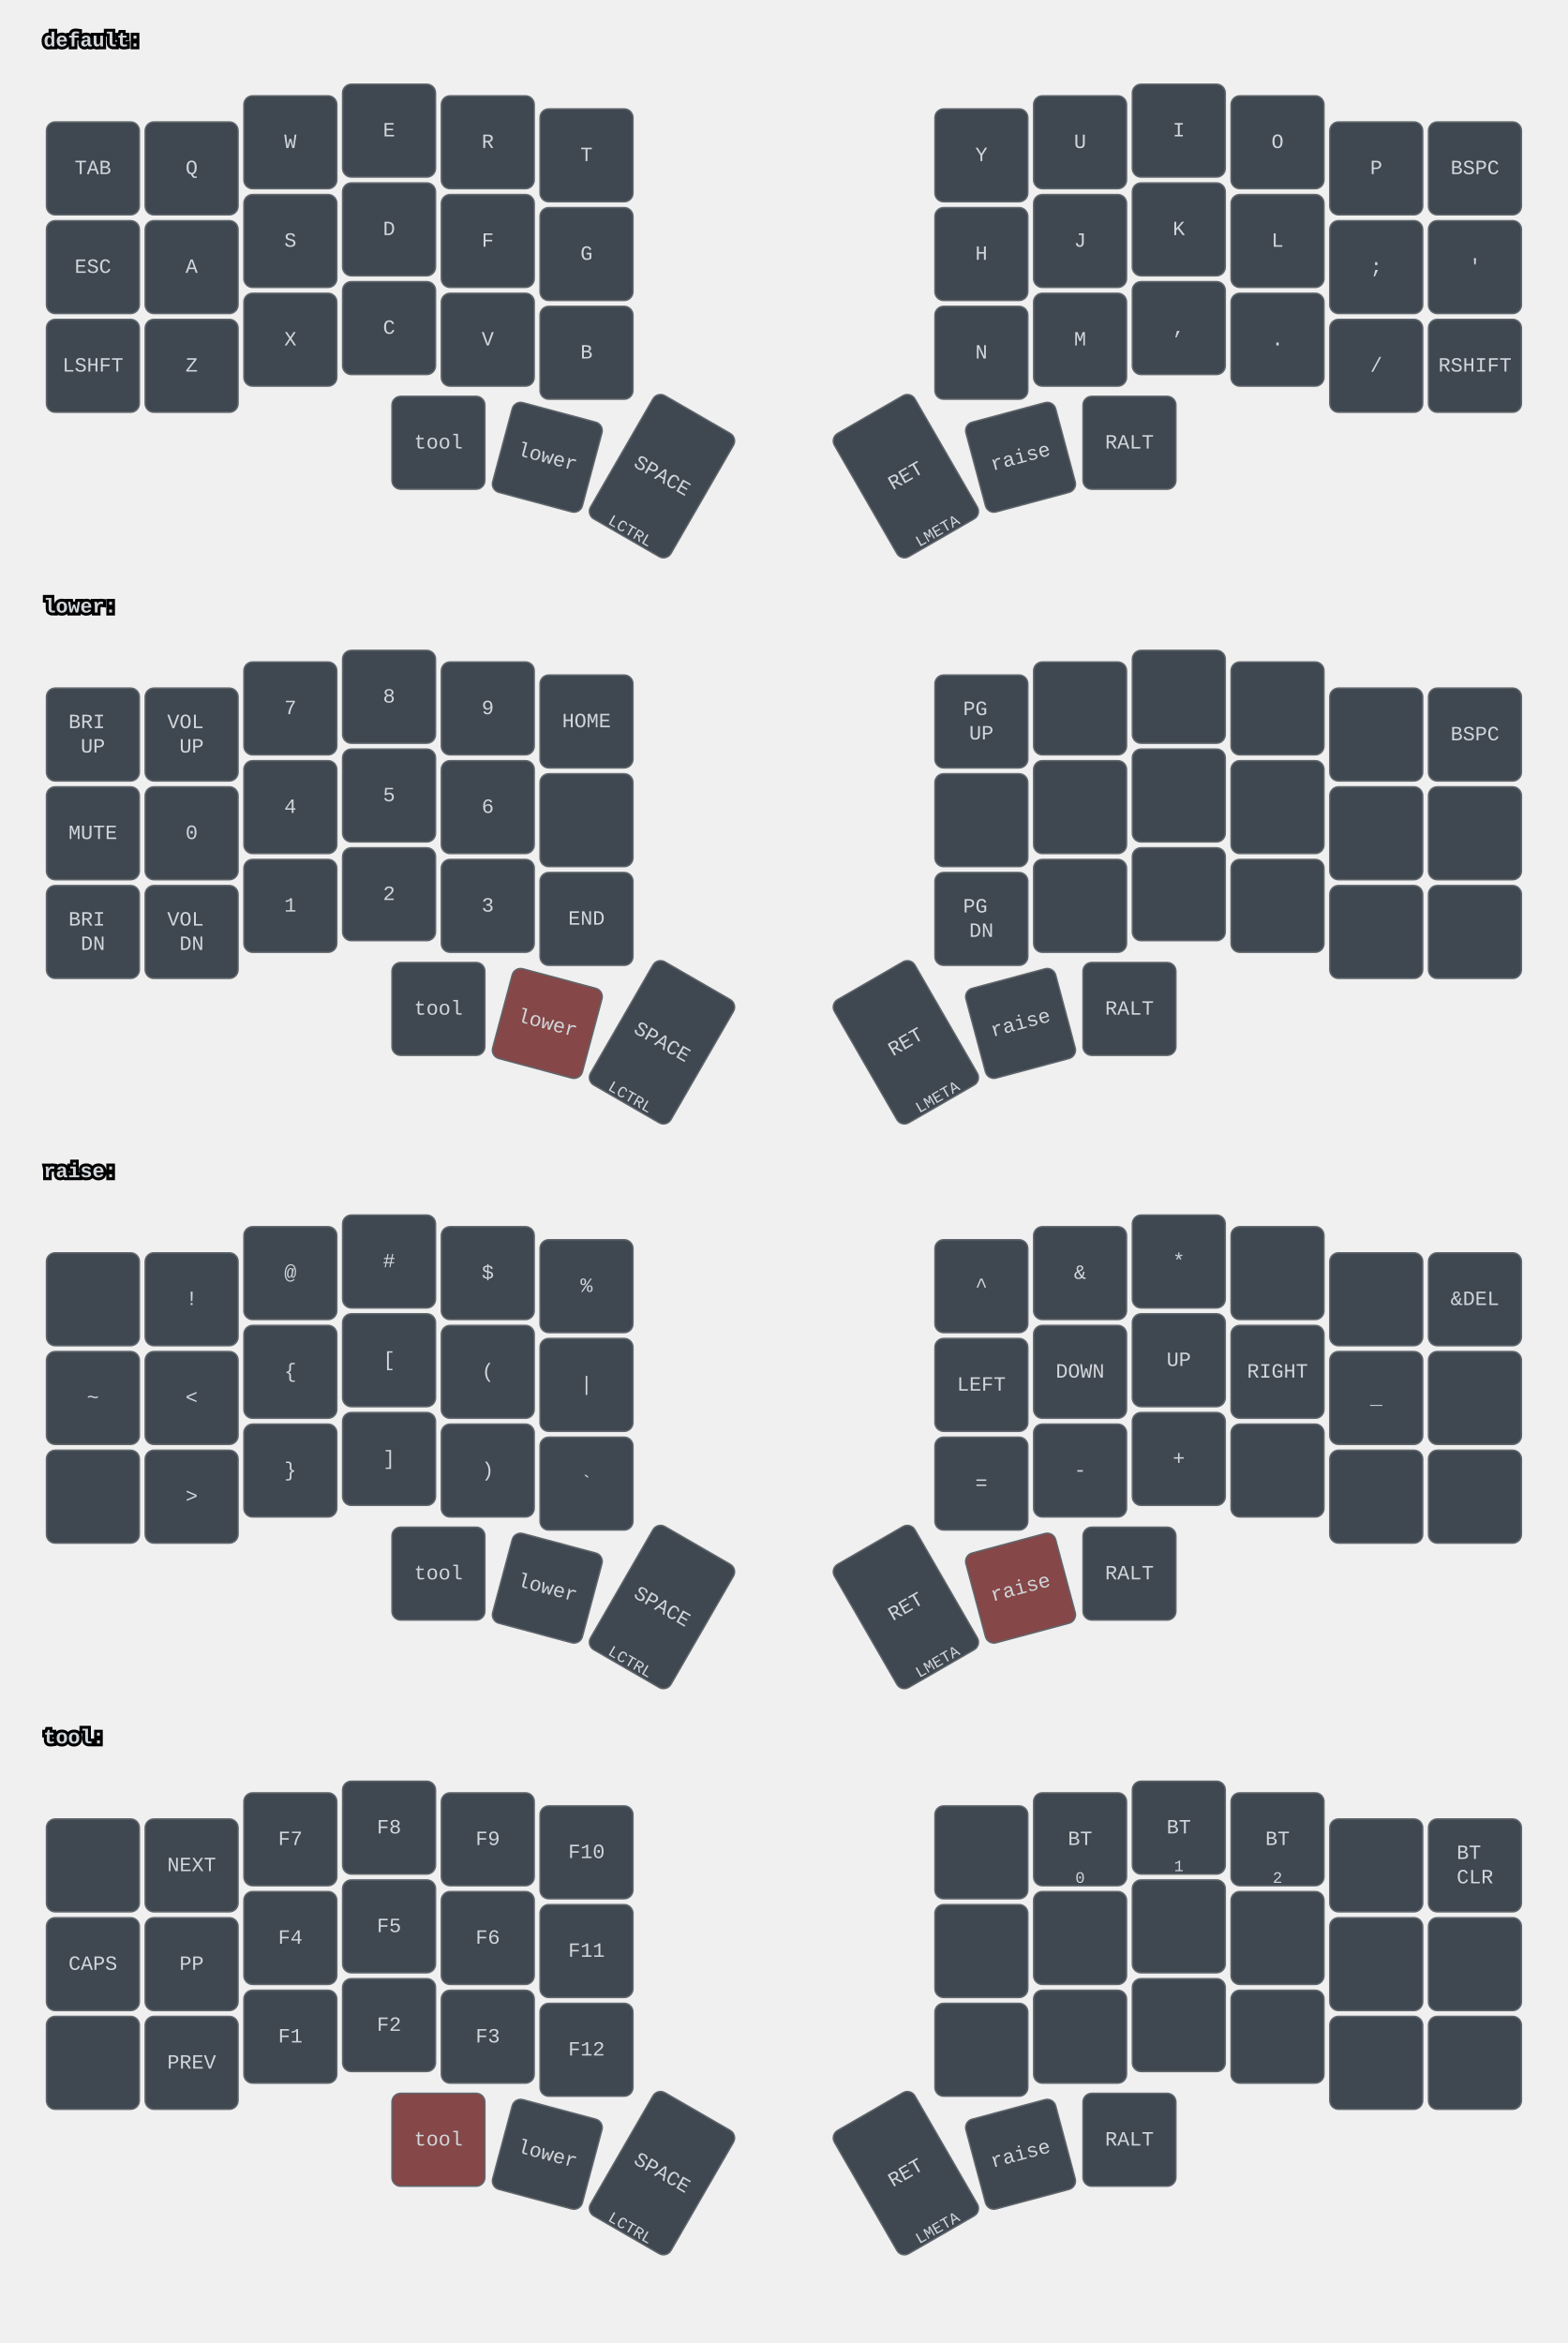
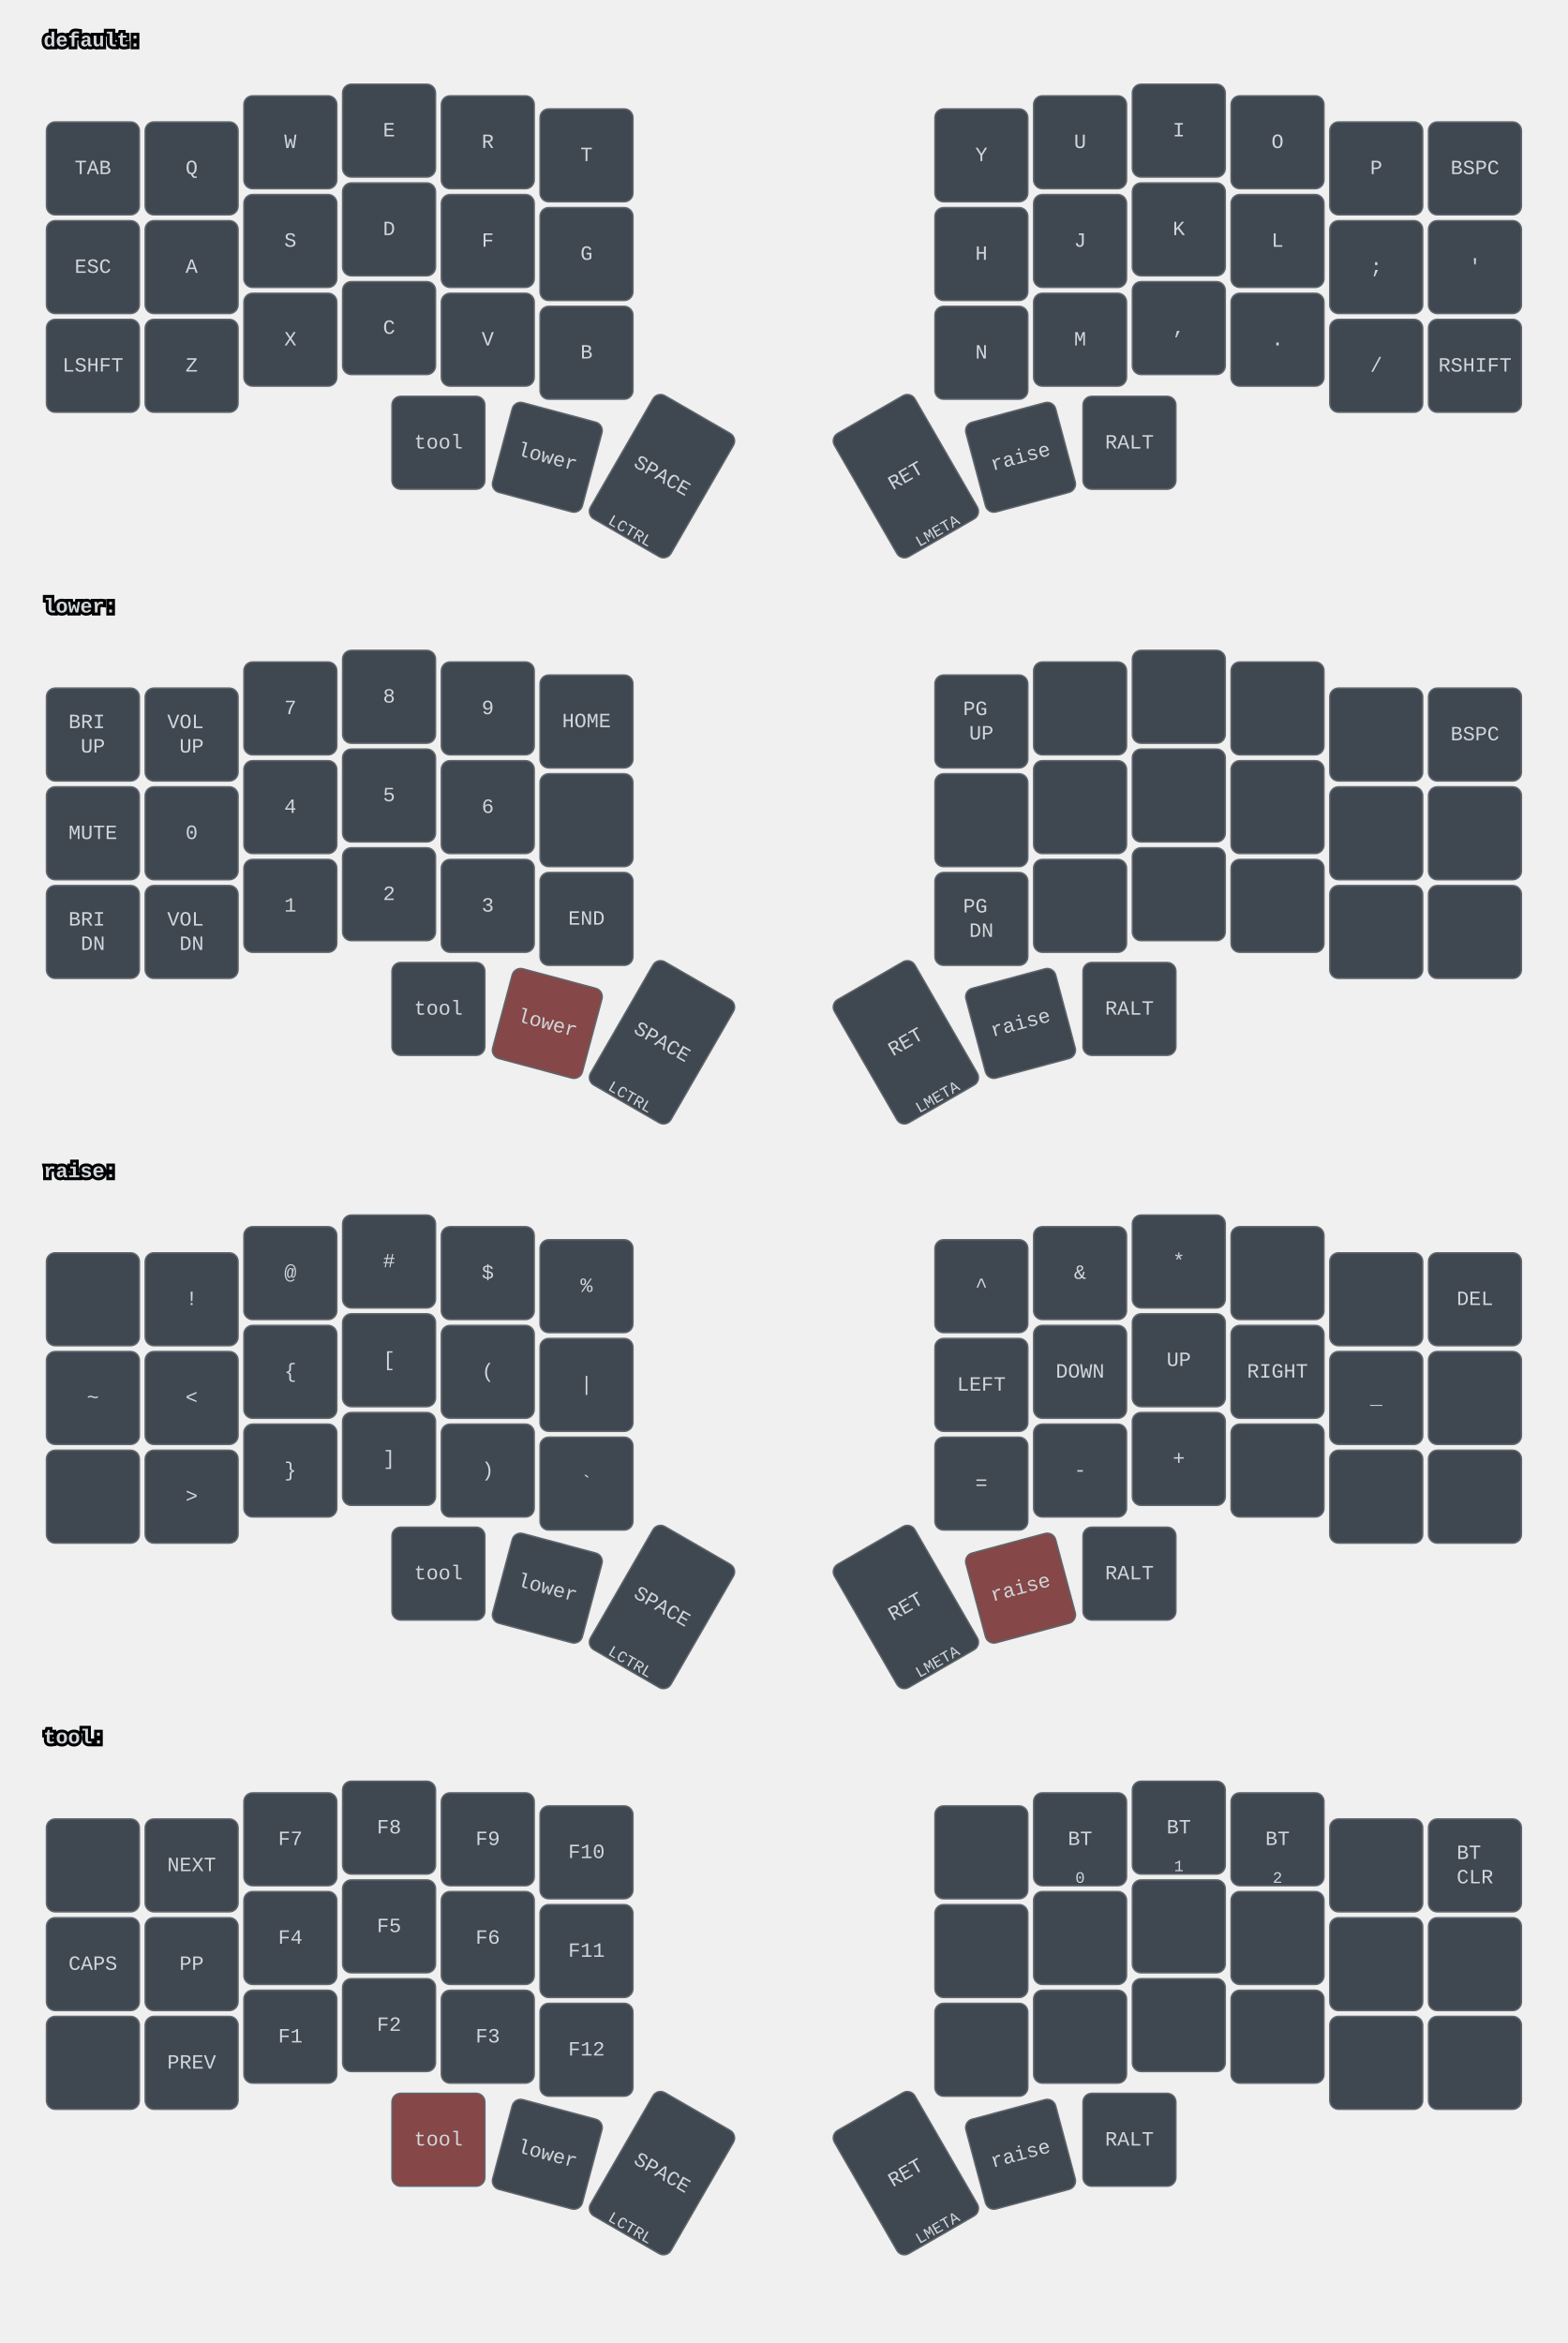
<svg xmlns="http://www.w3.org/2000/svg" width="1080" height="1614" viewBox="0 0 1080 1614" class="keymap">
  <style>/* inherit to force styles through use tags */
svg path {
    fill: inherit;
}

/* font and background color specifications */
svg.keymap {
    font-family: SFMono-Regular,Consolas,Liberation Mono,Menlo,monospace;
    font-size: 14px;
    font-kerning: normal;
    text-rendering: optimizeLegibility;
    fill: #24292e;
}

/* default key styling */
rect.key {
    fill: #f6f8fa;
}

rect.key, rect.combo {
    stroke: #c9cccf;
    stroke-width: 1;
}

/* default key side styling, only used is draw_key_sides is set */
rect.side {
    filter: brightness(90%);
}

/* color accent for combo boxes */
rect.combo, rect.combo-separate {
    fill: #cdf;
}

/* color accent for held keys */
rect.held, rect.combo.held {
    fill: #fdd;
}

/* color accent for ghost (optional) keys */
rect.ghost, rect.combo.ghost {
    stroke-dasharray: 4, 4;
    stroke-width: 2;
}

text {
    text-anchor: middle;
    dominant-baseline: middle;
}

/* styling for layer labels */
text.label {
    font-weight: bold;
    text-anchor: start;
    stroke: white;
    stroke-width: 4;
    paint-order: stroke;
}

/* styling for optional footer */
text.footer {
    text-anchor: end;
    dominant-baseline: auto;
    stroke: white;
    stroke-width: 4;
    paint-order: stroke;
}

/* styling for combo tap, and key hold/shifted label text */
text.combo, text.hold, text.shifted {
    font-size: 11px;
}

text.hold {
    text-anchor: middle;
    dominant-baseline: auto;
}

text.shifted {
    text-anchor: middle;
    dominant-baseline: hanging;
}

/* styling for hold/shifted label text in combo box */
text.combo.hold, text.combo.shifted {
    font-size: 8px;
}

/* lighter symbol for transparent keys */
text.trans {
    fill: #7b7e81;
}

/* styling for combo dendrons */
path.combo {
    stroke-width: 1;
    stroke: gray;
    fill: none;
}

/* Start Tabler Icons Cleanup */
/* cannot use height/width with glyphs */
.icon-tabler &gt; path {
    fill: inherit;
    stroke: inherit;
    stroke-width: 2;
}
/* hide tabler's default box */
.icon-tabler &gt; path[stroke="none"][fill="none"] {
    visibility: hidden;
}
/* End Tabler Icons Cleanup */

svg.keymap { fill: #d1d6db; }
rect.key { fill: #3f4750; }
rect.key, rect.combo { stroke: #60666c; }
rect.combo, rect.combo-separate { fill: #1f3d7a; }
rect.held, rect.combo.held { fill: #854747; }
text.label, text.footer { stroke: black; }
text.trans { fill: #7e8184; }
path.combo { stroke: #7f7f7f; }
</style>
  <g transform="translate(30, 0)" class="layer-default">
    <text x="0" y="28" class="label">default:</text>
    <g transform="translate(0, 56)">
      <g transform="translate(34, 60)" class="key keypos-0">
        <rect rx="6" ry="6" x="-32" y="-32" width="64" height="64" class="key" />
        <text x="0" y="0" class="key tap">TAB</text>
      </g>
      <g transform="translate(102, 60)" class="key keypos-1">
        <rect rx="6" ry="6" x="-32" y="-32" width="64" height="64" class="key" />
        <text x="0" y="0" class="key tap">Q</text>
      </g>
      <g transform="translate(170, 42)" class="key keypos-2">
        <rect rx="6" ry="6" x="-32" y="-32" width="64" height="64" class="key" />
        <text x="0" y="0" class="key tap">W</text>
      </g>
      <g transform="translate(238, 34)" class="key keypos-3">
        <rect rx="6" ry="6" x="-32" y="-32" width="64" height="64" class="key" />
        <text x="0" y="0" class="key tap">E</text>
      </g>
      <g transform="translate(306, 42)" class="key keypos-4">
        <rect rx="6" ry="6" x="-32" y="-32" width="64" height="64" class="key" />
        <text x="0" y="0" class="key tap">R</text>
      </g>
      <g transform="translate(374, 51)" class="key keypos-5">
        <rect rx="6" ry="6" x="-32" y="-32" width="64" height="64" class="key" />
        <text x="0" y="0" class="key tap">T</text>
      </g>
      <g transform="translate(646, 51)" class="key keypos-6">
        <rect rx="6" ry="6" x="-32" y="-32" width="64" height="64" class="key" />
        <text x="0" y="0" class="key tap">Y</text>
      </g>
      <g transform="translate(714, 42)" class="key keypos-7">
        <rect rx="6" ry="6" x="-32" y="-32" width="64" height="64" class="key" />
        <text x="0" y="0" class="key tap">U</text>
      </g>
      <g transform="translate(782, 34)" class="key keypos-8">
        <rect rx="6" ry="6" x="-32" y="-32" width="64" height="64" class="key" />
        <text x="0" y="0" class="key tap">I</text>
      </g>
      <g transform="translate(850, 42)" class="key keypos-9">
        <rect rx="6" ry="6" x="-32" y="-32" width="64" height="64" class="key" />
        <text x="0" y="0" class="key tap">O</text>
      </g>
      <g transform="translate(918, 60)" class="key keypos-10">
        <rect rx="6" ry="6" x="-32" y="-32" width="64" height="64" class="key" />
        <text x="0" y="0" class="key tap">P</text>
      </g>
      <g transform="translate(986, 60)" class="key keypos-11">
        <rect rx="6" ry="6" x="-32" y="-32" width="64" height="64" class="key" />
        <text x="0" y="0" class="key tap">BSPC</text>
      </g>
      <g transform="translate(34, 128)" class="key keypos-12">
        <rect rx="6" ry="6" x="-32" y="-32" width="64" height="64" class="key" />
        <text x="0" y="0" class="key tap">ESC</text>
      </g>
      <g transform="translate(102, 128)" class="key keypos-13">
        <rect rx="6" ry="6" x="-32" y="-32" width="64" height="64" class="key" />
        <text x="0" y="0" class="key tap">A</text>
      </g>
      <g transform="translate(170, 110)" class="key keypos-14">
        <rect rx="6" ry="6" x="-32" y="-32" width="64" height="64" class="key" />
        <text x="0" y="0" class="key tap">S</text>
      </g>
      <g transform="translate(238, 102)" class="key keypos-15">
        <rect rx="6" ry="6" x="-32" y="-32" width="64" height="64" class="key" />
        <text x="0" y="0" class="key tap">D</text>
      </g>
      <g transform="translate(306, 110)" class="key keypos-16">
        <rect rx="6" ry="6" x="-32" y="-32" width="64" height="64" class="key" />
        <text x="0" y="0" class="key tap">F</text>
      </g>
      <g transform="translate(374, 119)" class="key keypos-17">
        <rect rx="6" ry="6" x="-32" y="-32" width="64" height="64" class="key" />
        <text x="0" y="0" class="key tap">G</text>
      </g>
      <g transform="translate(646, 119)" class="key keypos-18">
        <rect rx="6" ry="6" x="-32" y="-32" width="64" height="64" class="key" />
        <text x="0" y="0" class="key tap">H</text>
      </g>
      <g transform="translate(714, 110)" class="key keypos-19">
        <rect rx="6" ry="6" x="-32" y="-32" width="64" height="64" class="key" />
        <text x="0" y="0" class="key tap">J</text>
      </g>
      <g transform="translate(782, 102)" class="key keypos-20">
        <rect rx="6" ry="6" x="-32" y="-32" width="64" height="64" class="key" />
        <text x="0" y="0" class="key tap">K</text>
      </g>
      <g transform="translate(850, 110)" class="key keypos-21">
        <rect rx="6" ry="6" x="-32" y="-32" width="64" height="64" class="key" />
        <text x="0" y="0" class="key tap">L</text>
      </g>
      <g transform="translate(918, 128)" class="key keypos-22">
        <rect rx="6" ry="6" x="-32" y="-32" width="64" height="64" class="key" />
        <text x="0" y="0" class="key tap">;</text>
      </g>
      <g transform="translate(986, 128)" class="key keypos-23">
        <rect rx="6" ry="6" x="-32" y="-32" width="64" height="64" class="key" />
        <text x="0" y="0" class="key tap">'</text>
      </g>
      <g transform="translate(34, 196)" class="key keypos-24">
        <rect rx="6" ry="6" x="-32" y="-32" width="64" height="64" class="key" />
        <text x="0" y="0" class="key tap">LSHFT</text>
      </g>
      <g transform="translate(102, 196)" class="key keypos-25">
        <rect rx="6" ry="6" x="-32" y="-32" width="64" height="64" class="key" />
        <text x="0" y="0" class="key tap">Z</text>
      </g>
      <g transform="translate(170, 178)" class="key keypos-26">
        <rect rx="6" ry="6" x="-32" y="-32" width="64" height="64" class="key" />
        <text x="0" y="0" class="key tap">X</text>
      </g>
      <g transform="translate(238, 170)" class="key keypos-27">
        <rect rx="6" ry="6" x="-32" y="-32" width="64" height="64" class="key" />
        <text x="0" y="0" class="key tap">C</text>
      </g>
      <g transform="translate(306, 178)" class="key keypos-28">
        <rect rx="6" ry="6" x="-32" y="-32" width="64" height="64" class="key" />
        <text x="0" y="0" class="key tap">V</text>
      </g>
      <g transform="translate(374, 187)" class="key keypos-29">
        <rect rx="6" ry="6" x="-32" y="-32" width="64" height="64" class="key" />
        <text x="0" y="0" class="key tap">B</text>
      </g>
      <g transform="translate(646, 187)" class="key keypos-30">
        <rect rx="6" ry="6" x="-32" y="-32" width="64" height="64" class="key" />
        <text x="0" y="0" class="key tap">N</text>
      </g>
      <g transform="translate(714, 178)" class="key keypos-31">
        <rect rx="6" ry="6" x="-32" y="-32" width="64" height="64" class="key" />
        <text x="0" y="0" class="key tap">M</text>
      </g>
      <g transform="translate(782, 170)" class="key keypos-32">
        <rect rx="6" ry="6" x="-32" y="-32" width="64" height="64" class="key" />
        <text x="0" y="0" class="key tap">,</text>
      </g>
      <g transform="translate(850, 178)" class="key keypos-33">
        <rect rx="6" ry="6" x="-32" y="-32" width="64" height="64" class="key" />
        <text x="0" y="0" class="key tap">.</text>
      </g>
      <g transform="translate(918, 196)" class="key keypos-34">
        <rect rx="6" ry="6" x="-32" y="-32" width="64" height="64" class="key" />
        <text x="0" y="0" class="key tap">/</text>
      </g>
      <g transform="translate(986, 196)" class="key keypos-35">
        <rect rx="6" ry="6" x="-32" y="-32" width="64" height="64" class="key" />
        <text x="0" y="0" class="key tap">RSHIFT</text>
      </g>
      <g transform="translate(272, 249)" class="key keypos-36">
        <rect rx="6" ry="6" x="-32" y="-32" width="64" height="64" class="key" />
        <text x="0" y="0" class="key tap">tool</text>
      </g>
      <g transform="translate(347, 259) rotate(15.0)" class="key keypos-37">
        <rect rx="6" ry="6" x="-32" y="-32" width="64" height="64" class="key" />
        <text x="0" y="0" class="key tap">lower</text>
      </g>
      <g transform="translate(426, 272) rotate(30.0)" class="key keypos-38">
        <rect rx="6" ry="6" x="-32" y="-49" width="64" height="98" class="key" />
        <text x="0" y="0" class="key tap">SPACE</text>
        <text x="0" y="47" class="key hold">LCTRL</text>
      </g>
      <g transform="translate(594, 272) rotate(-30.0)" class="key keypos-39">
        <rect rx="6" ry="6" x="-32" y="-49" width="64" height="98" class="key" />
        <text x="0" y="0" class="key tap">RET</text>
        <text x="0" y="47" class="key hold">LMETA</text>
      </g>
      <g transform="translate(673, 259) rotate(-15.0)" class="key keypos-40">
        <rect rx="6" ry="6" x="-32" y="-32" width="64" height="64" class="key" />
        <text x="0" y="0" class="key tap">raise</text>
      </g>
      <g transform="translate(748, 249)" class="key keypos-41">
        <rect rx="6" ry="6" x="-32" y="-32" width="64" height="64" class="key" />
        <text x="0" y="0" class="key tap">RALT</text>
      </g>
    </g>
  </g>
  <g transform="translate(30, 390)" class="layer-lower">
    <text x="0" y="28" class="label">lower:</text>
    <g transform="translate(0, 56)">
      <g transform="translate(34, 60)" class="key keypos-0">
        <rect rx="6" ry="6" x="-32" y="-32" width="64" height="64" class="key" />
        <text x="0" y="0" class="key tap">
          <tspan x="0" dy="-0.6em">BRI</tspan>
          <tspan x="0" dy="1.2em">UP</tspan>
        </text>
      </g>
      <g transform="translate(102, 60)" class="key keypos-1">
        <rect rx="6" ry="6" x="-32" y="-32" width="64" height="64" class="key" />
        <text x="0" y="0" class="key tap">
          <tspan x="0" dy="-0.6em">VOL</tspan>
          <tspan x="0" dy="1.2em">UP</tspan>
        </text>
      </g>
      <g transform="translate(170, 42)" class="key keypos-2">
        <rect rx="6" ry="6" x="-32" y="-32" width="64" height="64" class="key" />
        <text x="0" y="0" class="key tap">7</text>
      </g>
      <g transform="translate(238, 34)" class="key keypos-3">
        <rect rx="6" ry="6" x="-32" y="-32" width="64" height="64" class="key" />
        <text x="0" y="0" class="key tap">8</text>
      </g>
      <g transform="translate(306, 42)" class="key keypos-4">
        <rect rx="6" ry="6" x="-32" y="-32" width="64" height="64" class="key" />
        <text x="0" y="0" class="key tap">9</text>
      </g>
      <g transform="translate(374, 51)" class="key keypos-5">
        <rect rx="6" ry="6" x="-32" y="-32" width="64" height="64" class="key" />
        <text x="0" y="0" class="key tap">HOME</text>
      </g>
      <g transform="translate(646, 51)" class="key keypos-6">
        <rect rx="6" ry="6" x="-32" y="-32" width="64" height="64" class="key" />
        <text x="0" y="0" class="key tap">
          <tspan x="0" dy="-0.6em">PG</tspan>
          <tspan x="0" dy="1.2em">UP</tspan>
        </text>
      </g>
      <g transform="translate(714, 42)" class="key keypos-7">
        <rect rx="6" ry="6" x="-32" y="-32" width="64" height="64" class="key" />
      </g>
      <g transform="translate(782, 34)" class="key keypos-8">
        <rect rx="6" ry="6" x="-32" y="-32" width="64" height="64" class="key" />
      </g>
      <g transform="translate(850, 42)" class="key keypos-9">
        <rect rx="6" ry="6" x="-32" y="-32" width="64" height="64" class="key" />
      </g>
      <g transform="translate(918, 60)" class="key keypos-10">
        <rect rx="6" ry="6" x="-32" y="-32" width="64" height="64" class="key" />
      </g>
      <g transform="translate(986, 60)" class="key keypos-11">
        <rect rx="6" ry="6" x="-32" y="-32" width="64" height="64" class="key" />
        <text x="0" y="0" class="key tap">BSPC</text>
      </g>
      <g transform="translate(34, 128)" class="key keypos-12">
        <rect rx="6" ry="6" x="-32" y="-32" width="64" height="64" class="key" />
        <text x="0" y="0" class="key tap">MUTE</text>
      </g>
      <g transform="translate(102, 128)" class="key keypos-13">
        <rect rx="6" ry="6" x="-32" y="-32" width="64" height="64" class="key" />
        <text x="0" y="0" class="key tap">0</text>
      </g>
      <g transform="translate(170, 110)" class="key keypos-14">
        <rect rx="6" ry="6" x="-32" y="-32" width="64" height="64" class="key" />
        <text x="0" y="0" class="key tap">4</text>
      </g>
      <g transform="translate(238, 102)" class="key keypos-15">
        <rect rx="6" ry="6" x="-32" y="-32" width="64" height="64" class="key" />
        <text x="0" y="0" class="key tap">5</text>
      </g>
      <g transform="translate(306, 110)" class="key keypos-16">
        <rect rx="6" ry="6" x="-32" y="-32" width="64" height="64" class="key" />
        <text x="0" y="0" class="key tap">6</text>
      </g>
      <g transform="translate(374, 119)" class="key keypos-17">
        <rect rx="6" ry="6" x="-32" y="-32" width="64" height="64" class="key" />
      </g>
      <g transform="translate(646, 119)" class="key keypos-18">
        <rect rx="6" ry="6" x="-32" y="-32" width="64" height="64" class="key" />
      </g>
      <g transform="translate(714, 110)" class="key keypos-19">
        <rect rx="6" ry="6" x="-32" y="-32" width="64" height="64" class="key" />
      </g>
      <g transform="translate(782, 102)" class="key keypos-20">
        <rect rx="6" ry="6" x="-32" y="-32" width="64" height="64" class="key" />
      </g>
      <g transform="translate(850, 110)" class="key keypos-21">
        <rect rx="6" ry="6" x="-32" y="-32" width="64" height="64" class="key" />
      </g>
      <g transform="translate(918, 128)" class="key keypos-22">
        <rect rx="6" ry="6" x="-32" y="-32" width="64" height="64" class="key" />
      </g>
      <g transform="translate(986, 128)" class="key keypos-23">
        <rect rx="6" ry="6" x="-32" y="-32" width="64" height="64" class="key" />
      </g>
      <g transform="translate(34, 196)" class="key keypos-24">
        <rect rx="6" ry="6" x="-32" y="-32" width="64" height="64" class="key" />
        <text x="0" y="0" class="key tap">
          <tspan x="0" dy="-0.6em">BRI</tspan>
          <tspan x="0" dy="1.2em">DN</tspan>
        </text>
      </g>
      <g transform="translate(102, 196)" class="key keypos-25">
        <rect rx="6" ry="6" x="-32" y="-32" width="64" height="64" class="key" />
        <text x="0" y="0" class="key tap">
          <tspan x="0" dy="-0.6em">VOL</tspan>
          <tspan x="0" dy="1.2em">DN</tspan>
        </text>
      </g>
      <g transform="translate(170, 178)" class="key keypos-26">
        <rect rx="6" ry="6" x="-32" y="-32" width="64" height="64" class="key" />
        <text x="0" y="0" class="key tap">1</text>
      </g>
      <g transform="translate(238, 170)" class="key keypos-27">
        <rect rx="6" ry="6" x="-32" y="-32" width="64" height="64" class="key" />
        <text x="0" y="0" class="key tap">2</text>
      </g>
      <g transform="translate(306, 178)" class="key keypos-28">
        <rect rx="6" ry="6" x="-32" y="-32" width="64" height="64" class="key" />
        <text x="0" y="0" class="key tap">3</text>
      </g>
      <g transform="translate(374, 187)" class="key keypos-29">
        <rect rx="6" ry="6" x="-32" y="-32" width="64" height="64" class="key" />
        <text x="0" y="0" class="key tap">END</text>
      </g>
      <g transform="translate(646, 187)" class="key keypos-30">
        <rect rx="6" ry="6" x="-32" y="-32" width="64" height="64" class="key" />
        <text x="0" y="0" class="key tap">
          <tspan x="0" dy="-0.6em">PG</tspan>
          <tspan x="0" dy="1.2em">DN</tspan>
        </text>
      </g>
      <g transform="translate(714, 178)" class="key keypos-31">
        <rect rx="6" ry="6" x="-32" y="-32" width="64" height="64" class="key" />
      </g>
      <g transform="translate(782, 170)" class="key keypos-32">
        <rect rx="6" ry="6" x="-32" y="-32" width="64" height="64" class="key" />
      </g>
      <g transform="translate(850, 178)" class="key keypos-33">
        <rect rx="6" ry="6" x="-32" y="-32" width="64" height="64" class="key" />
      </g>
      <g transform="translate(918, 196)" class="key keypos-34">
        <rect rx="6" ry="6" x="-32" y="-32" width="64" height="64" class="key" />
      </g>
      <g transform="translate(986, 196)" class="key keypos-35">
        <rect rx="6" ry="6" x="-32" y="-32" width="64" height="64" class="key" />
      </g>
      <g transform="translate(272, 249)" class="key keypos-36">
        <rect rx="6" ry="6" x="-32" y="-32" width="64" height="64" class="key" />
        <text x="0" y="0" class="key tap">tool</text>
      </g>
      <g transform="translate(347, 259) rotate(15.0)" class="key held keypos-37">
        <rect rx="6" ry="6" x="-32" y="-32" width="64" height="64" class="key held" />
        <text x="0" y="0" class="key held tap">lower</text>
      </g>
      <g transform="translate(426, 272) rotate(30.0)" class="key keypos-38">
        <rect rx="6" ry="6" x="-32" y="-49" width="64" height="98" class="key" />
        <text x="0" y="0" class="key tap">SPACE</text>
        <text x="0" y="47" class="key hold">LCTRL</text>
      </g>
      <g transform="translate(594, 272) rotate(-30.0)" class="key keypos-39">
        <rect rx="6" ry="6" x="-32" y="-49" width="64" height="98" class="key" />
        <text x="0" y="0" class="key tap">RET</text>
        <text x="0" y="47" class="key hold">LMETA</text>
      </g>
      <g transform="translate(673, 259) rotate(-15.0)" class="key keypos-40">
        <rect rx="6" ry="6" x="-32" y="-32" width="64" height="64" class="key" />
        <text x="0" y="0" class="key tap">raise</text>
      </g>
      <g transform="translate(748, 249)" class="key keypos-41">
        <rect rx="6" ry="6" x="-32" y="-32" width="64" height="64" class="key" />
        <text x="0" y="0" class="key tap">RALT</text>
      </g>
    </g>
  </g>
  <g transform="translate(30, 779)" class="layer-raise">
    <text x="0" y="28" class="label">raise:</text>
    <g transform="translate(0, 56)">
      <g transform="translate(34, 60)" class="key keypos-0">
        <rect rx="6" ry="6" x="-32" y="-32" width="64" height="64" class="key" />
      </g>
      <g transform="translate(102, 60)" class="key keypos-1">
        <rect rx="6" ry="6" x="-32" y="-32" width="64" height="64" class="key" />
        <text x="0" y="0" class="key tap">!</text>
      </g>
      <g transform="translate(170, 42)" class="key keypos-2">
        <rect rx="6" ry="6" x="-32" y="-32" width="64" height="64" class="key" />
        <text x="0" y="0" class="key tap">@</text>
      </g>
      <g transform="translate(238, 34)" class="key keypos-3">
        <rect rx="6" ry="6" x="-32" y="-32" width="64" height="64" class="key" />
        <text x="0" y="0" class="key tap">#</text>
      </g>
      <g transform="translate(306, 42)" class="key keypos-4">
        <rect rx="6" ry="6" x="-32" y="-32" width="64" height="64" class="key" />
        <text x="0" y="0" class="key tap">$</text>
      </g>
      <g transform="translate(374, 51)" class="key keypos-5">
        <rect rx="6" ry="6" x="-32" y="-32" width="64" height="64" class="key" />
        <text x="0" y="0" class="key tap">%</text>
      </g>
      <g transform="translate(646, 51)" class="key keypos-6">
        <rect rx="6" ry="6" x="-32" y="-32" width="64" height="64" class="key" />
        <text x="0" y="0" class="key tap">^</text>
      </g>
      <g transform="translate(714, 42)" class="key keypos-7">
        <rect rx="6" ry="6" x="-32" y="-32" width="64" height="64" class="key" />
        <text x="0" y="0" class="key tap">&amp;</text>
      </g>
      <g transform="translate(782, 34)" class="key keypos-8">
        <rect rx="6" ry="6" x="-32" y="-32" width="64" height="64" class="key" />
        <text x="0" y="0" class="key tap">*</text>
      </g>
      <g transform="translate(850, 42)" class="key keypos-9">
        <rect rx="6" ry="6" x="-32" y="-32" width="64" height="64" class="key" />
      </g>
      <g transform="translate(918, 60)" class="key keypos-10">
        <rect rx="6" ry="6" x="-32" y="-32" width="64" height="64" class="key" />
      </g>
      <g transform="translate(986, 60)" class="key keypos-11">
        <rect rx="6" ry="6" x="-32" y="-32" width="64" height="64" class="key" />
-         <text x="0" y="0" class="key tap">&amp;DEL</text>
+         <text x="0" y="0" class="key tap">DEL</text>
      </g>
      <g transform="translate(34, 128)" class="key keypos-12">
        <rect rx="6" ry="6" x="-32" y="-32" width="64" height="64" class="key" />
        <text x="0" y="0" class="key tap">~</text>
      </g>
      <g transform="translate(102, 128)" class="key keypos-13">
        <rect rx="6" ry="6" x="-32" y="-32" width="64" height="64" class="key" />
        <text x="0" y="0" class="key tap">&lt;</text>
      </g>
      <g transform="translate(170, 110)" class="key keypos-14">
        <rect rx="6" ry="6" x="-32" y="-32" width="64" height="64" class="key" />
        <text x="0" y="0" class="key tap">{</text>
      </g>
      <g transform="translate(238, 102)" class="key keypos-15">
        <rect rx="6" ry="6" x="-32" y="-32" width="64" height="64" class="key" />
        <text x="0" y="0" class="key tap">[</text>
      </g>
      <g transform="translate(306, 110)" class="key keypos-16">
        <rect rx="6" ry="6" x="-32" y="-32" width="64" height="64" class="key" />
        <text x="0" y="0" class="key tap">(</text>
      </g>
      <g transform="translate(374, 119)" class="key keypos-17">
        <rect rx="6" ry="6" x="-32" y="-32" width="64" height="64" class="key" />
        <text x="0" y="0" class="key tap">|</text>
      </g>
      <g transform="translate(646, 119)" class="key keypos-18">
        <rect rx="6" ry="6" x="-32" y="-32" width="64" height="64" class="key" />
        <text x="0" y="0" class="key tap">LEFT</text>
      </g>
      <g transform="translate(714, 110)" class="key keypos-19">
        <rect rx="6" ry="6" x="-32" y="-32" width="64" height="64" class="key" />
        <text x="0" y="0" class="key tap">DOWN</text>
      </g>
      <g transform="translate(782, 102)" class="key keypos-20">
        <rect rx="6" ry="6" x="-32" y="-32" width="64" height="64" class="key" />
        <text x="0" y="0" class="key tap">UP</text>
      </g>
      <g transform="translate(850, 110)" class="key keypos-21">
        <rect rx="6" ry="6" x="-32" y="-32" width="64" height="64" class="key" />
        <text x="0" y="0" class="key tap">RIGHT</text>
      </g>
      <g transform="translate(918, 128)" class="key keypos-22">
        <rect rx="6" ry="6" x="-32" y="-32" width="64" height="64" class="key" />
        <text x="0" y="0" class="key tap">_</text>
      </g>
      <g transform="translate(986, 128)" class="key keypos-23">
        <rect rx="6" ry="6" x="-32" y="-32" width="64" height="64" class="key" />
      </g>
      <g transform="translate(34, 196)" class="key keypos-24">
        <rect rx="6" ry="6" x="-32" y="-32" width="64" height="64" class="key" />
      </g>
      <g transform="translate(102, 196)" class="key keypos-25">
        <rect rx="6" ry="6" x="-32" y="-32" width="64" height="64" class="key" />
        <text x="0" y="0" class="key tap">&gt;</text>
      </g>
      <g transform="translate(170, 178)" class="key keypos-26">
        <rect rx="6" ry="6" x="-32" y="-32" width="64" height="64" class="key" />
        <text x="0" y="0" class="key tap">}</text>
      </g>
      <g transform="translate(238, 170)" class="key keypos-27">
        <rect rx="6" ry="6" x="-32" y="-32" width="64" height="64" class="key" />
        <text x="0" y="0" class="key tap">]</text>
      </g>
      <g transform="translate(306, 178)" class="key keypos-28">
        <rect rx="6" ry="6" x="-32" y="-32" width="64" height="64" class="key" />
        <text x="0" y="0" class="key tap">)</text>
      </g>
      <g transform="translate(374, 187)" class="key keypos-29">
        <rect rx="6" ry="6" x="-32" y="-32" width="64" height="64" class="key" />
        <text x="0" y="0" class="key tap">`</text>
      </g>
      <g transform="translate(646, 187)" class="key keypos-30">
        <rect rx="6" ry="6" x="-32" y="-32" width="64" height="64" class="key" />
        <text x="0" y="0" class="key tap">=</text>
      </g>
      <g transform="translate(714, 178)" class="key keypos-31">
        <rect rx="6" ry="6" x="-32" y="-32" width="64" height="64" class="key" />
        <text x="0" y="0" class="key tap">-</text>
      </g>
      <g transform="translate(782, 170)" class="key keypos-32">
        <rect rx="6" ry="6" x="-32" y="-32" width="64" height="64" class="key" />
        <text x="0" y="0" class="key tap">+</text>
      </g>
      <g transform="translate(850, 178)" class="key keypos-33">
        <rect rx="6" ry="6" x="-32" y="-32" width="64" height="64" class="key" />
      </g>
      <g transform="translate(918, 196)" class="key keypos-34">
        <rect rx="6" ry="6" x="-32" y="-32" width="64" height="64" class="key" />
      </g>
      <g transform="translate(986, 196)" class="key keypos-35">
        <rect rx="6" ry="6" x="-32" y="-32" width="64" height="64" class="key" />
      </g>
      <g transform="translate(272, 249)" class="key keypos-36">
        <rect rx="6" ry="6" x="-32" y="-32" width="64" height="64" class="key" />
        <text x="0" y="0" class="key tap">tool</text>
      </g>
      <g transform="translate(347, 259) rotate(15.0)" class="key keypos-37">
        <rect rx="6" ry="6" x="-32" y="-32" width="64" height="64" class="key" />
        <text x="0" y="0" class="key tap">lower</text>
      </g>
      <g transform="translate(426, 272) rotate(30.0)" class="key keypos-38">
        <rect rx="6" ry="6" x="-32" y="-49" width="64" height="98" class="key" />
        <text x="0" y="0" class="key tap">SPACE</text>
        <text x="0" y="47" class="key hold">LCTRL</text>
      </g>
      <g transform="translate(594, 272) rotate(-30.0)" class="key keypos-39">
        <rect rx="6" ry="6" x="-32" y="-49" width="64" height="98" class="key" />
        <text x="0" y="0" class="key tap">RET</text>
        <text x="0" y="47" class="key hold">LMETA</text>
      </g>
      <g transform="translate(673, 259) rotate(-15.0)" class="key held keypos-40">
        <rect rx="6" ry="6" x="-32" y="-32" width="64" height="64" class="key held" />
        <text x="0" y="0" class="key held tap">raise</text>
      </g>
      <g transform="translate(748, 249)" class="key keypos-41">
        <rect rx="6" ry="6" x="-32" y="-32" width="64" height="64" class="key" />
        <text x="0" y="0" class="key tap">RALT</text>
      </g>
    </g>
  </g>
  <g transform="translate(30, 1169)" class="layer-tool">
    <text x="0" y="28" class="label">tool:</text>
    <g transform="translate(0, 56)">
      <g transform="translate(34, 60)" class="key keypos-0">
        <rect rx="6" ry="6" x="-32" y="-32" width="64" height="64" class="key" />
      </g>
      <g transform="translate(102, 60)" class="key keypos-1">
        <rect rx="6" ry="6" x="-32" y="-32" width="64" height="64" class="key" />
        <text x="0" y="0" class="key tap">NEXT</text>
      </g>
      <g transform="translate(170, 42)" class="key keypos-2">
        <rect rx="6" ry="6" x="-32" y="-32" width="64" height="64" class="key" />
        <text x="0" y="0" class="key tap">F7</text>
      </g>
      <g transform="translate(238, 34)" class="key keypos-3">
        <rect rx="6" ry="6" x="-32" y="-32" width="64" height="64" class="key" />
        <text x="0" y="0" class="key tap">F8</text>
      </g>
      <g transform="translate(306, 42)" class="key keypos-4">
        <rect rx="6" ry="6" x="-32" y="-32" width="64" height="64" class="key" />
        <text x="0" y="0" class="key tap">F9</text>
      </g>
      <g transform="translate(374, 51)" class="key keypos-5">
        <rect rx="6" ry="6" x="-32" y="-32" width="64" height="64" class="key" />
        <text x="0" y="0" class="key tap">F10</text>
      </g>
      <g transform="translate(646, 51)" class="key keypos-6">
        <rect rx="6" ry="6" x="-32" y="-32" width="64" height="64" class="key" />
      </g>
      <g transform="translate(714, 42)" class="key keypos-7">
        <rect rx="6" ry="6" x="-32" y="-32" width="64" height="64" class="key" />
        <text x="0" y="0" class="key tap">BT</text>
        <text x="0" y="30" class="key hold">0</text>
      </g>
      <g transform="translate(782, 34)" class="key keypos-8">
        <rect rx="6" ry="6" x="-32" y="-32" width="64" height="64" class="key" />
        <text x="0" y="0" class="key tap">BT</text>
        <text x="0" y="30" class="key hold">1</text>
      </g>
      <g transform="translate(850, 42)" class="key keypos-9">
        <rect rx="6" ry="6" x="-32" y="-32" width="64" height="64" class="key" />
        <text x="0" y="0" class="key tap">BT</text>
        <text x="0" y="30" class="key hold">2</text>
      </g>
      <g transform="translate(918, 60)" class="key keypos-10">
        <rect rx="6" ry="6" x="-32" y="-32" width="64" height="64" class="key" />
      </g>
      <g transform="translate(986, 60)" class="key keypos-11">
        <rect rx="6" ry="6" x="-32" y="-32" width="64" height="64" class="key" />
        <text x="0" y="0" class="key tap">
          <tspan x="0" dy="-0.6em">BT</tspan>
          <tspan x="0" dy="1.2em">CLR</tspan>
        </text>
      </g>
      <g transform="translate(34, 128)" class="key keypos-12">
        <rect rx="6" ry="6" x="-32" y="-32" width="64" height="64" class="key" />
        <text x="0" y="0" class="key tap">CAPS</text>
      </g>
      <g transform="translate(102, 128)" class="key keypos-13">
        <rect rx="6" ry="6" x="-32" y="-32" width="64" height="64" class="key" />
        <text x="0" y="0" class="key tap">PP</text>
      </g>
      <g transform="translate(170, 110)" class="key keypos-14">
        <rect rx="6" ry="6" x="-32" y="-32" width="64" height="64" class="key" />
        <text x="0" y="0" class="key tap">F4</text>
      </g>
      <g transform="translate(238, 102)" class="key keypos-15">
        <rect rx="6" ry="6" x="-32" y="-32" width="64" height="64" class="key" />
        <text x="0" y="0" class="key tap">F5</text>
      </g>
      <g transform="translate(306, 110)" class="key keypos-16">
        <rect rx="6" ry="6" x="-32" y="-32" width="64" height="64" class="key" />
        <text x="0" y="0" class="key tap">F6</text>
      </g>
      <g transform="translate(374, 119)" class="key keypos-17">
        <rect rx="6" ry="6" x="-32" y="-32" width="64" height="64" class="key" />
        <text x="0" y="0" class="key tap">F11</text>
      </g>
      <g transform="translate(646, 119)" class="key keypos-18">
        <rect rx="6" ry="6" x="-32" y="-32" width="64" height="64" class="key" />
      </g>
      <g transform="translate(714, 110)" class="key keypos-19">
        <rect rx="6" ry="6" x="-32" y="-32" width="64" height="64" class="key" />
      </g>
      <g transform="translate(782, 102)" class="key keypos-20">
        <rect rx="6" ry="6" x="-32" y="-32" width="64" height="64" class="key" />
      </g>
      <g transform="translate(850, 110)" class="key keypos-21">
        <rect rx="6" ry="6" x="-32" y="-32" width="64" height="64" class="key" />
      </g>
      <g transform="translate(918, 128)" class="key keypos-22">
        <rect rx="6" ry="6" x="-32" y="-32" width="64" height="64" class="key" />
      </g>
      <g transform="translate(986, 128)" class="key keypos-23">
        <rect rx="6" ry="6" x="-32" y="-32" width="64" height="64" class="key" />
      </g>
      <g transform="translate(34, 196)" class="key keypos-24">
        <rect rx="6" ry="6" x="-32" y="-32" width="64" height="64" class="key" />
      </g>
      <g transform="translate(102, 196)" class="key keypos-25">
        <rect rx="6" ry="6" x="-32" y="-32" width="64" height="64" class="key" />
        <text x="0" y="0" class="key tap">PREV</text>
      </g>
      <g transform="translate(170, 178)" class="key keypos-26">
        <rect rx="6" ry="6" x="-32" y="-32" width="64" height="64" class="key" />
        <text x="0" y="0" class="key tap">F1</text>
      </g>
      <g transform="translate(238, 170)" class="key keypos-27">
        <rect rx="6" ry="6" x="-32" y="-32" width="64" height="64" class="key" />
        <text x="0" y="0" class="key tap">F2</text>
      </g>
      <g transform="translate(306, 178)" class="key keypos-28">
        <rect rx="6" ry="6" x="-32" y="-32" width="64" height="64" class="key" />
        <text x="0" y="0" class="key tap">F3</text>
      </g>
      <g transform="translate(374, 187)" class="key keypos-29">
        <rect rx="6" ry="6" x="-32" y="-32" width="64" height="64" class="key" />
        <text x="0" y="0" class="key tap">F12</text>
      </g>
      <g transform="translate(646, 187)" class="key keypos-30">
        <rect rx="6" ry="6" x="-32" y="-32" width="64" height="64" class="key" />
      </g>
      <g transform="translate(714, 178)" class="key keypos-31">
        <rect rx="6" ry="6" x="-32" y="-32" width="64" height="64" class="key" />
      </g>
      <g transform="translate(782, 170)" class="key keypos-32">
        <rect rx="6" ry="6" x="-32" y="-32" width="64" height="64" class="key" />
      </g>
      <g transform="translate(850, 178)" class="key keypos-33">
        <rect rx="6" ry="6" x="-32" y="-32" width="64" height="64" class="key" />
      </g>
      <g transform="translate(918, 196)" class="key keypos-34">
        <rect rx="6" ry="6" x="-32" y="-32" width="64" height="64" class="key" />
      </g>
      <g transform="translate(986, 196)" class="key keypos-35">
        <rect rx="6" ry="6" x="-32" y="-32" width="64" height="64" class="key" />
      </g>
      <g transform="translate(272, 249)" class="key held keypos-36">
        <rect rx="6" ry="6" x="-32" y="-32" width="64" height="64" class="key held" />
        <text x="0" y="0" class="key held tap">tool</text>
      </g>
      <g transform="translate(347, 259) rotate(15.0)" class="key keypos-37">
        <rect rx="6" ry="6" x="-32" y="-32" width="64" height="64" class="key" />
        <text x="0" y="0" class="key tap">lower</text>
      </g>
      <g transform="translate(426, 272) rotate(30.0)" class="key keypos-38">
        <rect rx="6" ry="6" x="-32" y="-49" width="64" height="98" class="key" />
        <text x="0" y="0" class="key tap">SPACE</text>
        <text x="0" y="47" class="key hold">LCTRL</text>
      </g>
      <g transform="translate(594, 272) rotate(-30.0)" class="key keypos-39">
        <rect rx="6" ry="6" x="-32" y="-49" width="64" height="98" class="key" />
        <text x="0" y="0" class="key tap">RET</text>
        <text x="0" y="47" class="key hold">LMETA</text>
      </g>
      <g transform="translate(673, 259) rotate(-15.0)" class="key keypos-40">
        <rect rx="6" ry="6" x="-32" y="-32" width="64" height="64" class="key" />
        <text x="0" y="0" class="key tap">raise</text>
      </g>
      <g transform="translate(748, 249)" class="key keypos-41">
        <rect rx="6" ry="6" x="-32" y="-32" width="64" height="64" class="key" />
        <text x="0" y="0" class="key tap">RALT</text>
      </g>
    </g>
  </g>
</svg>
